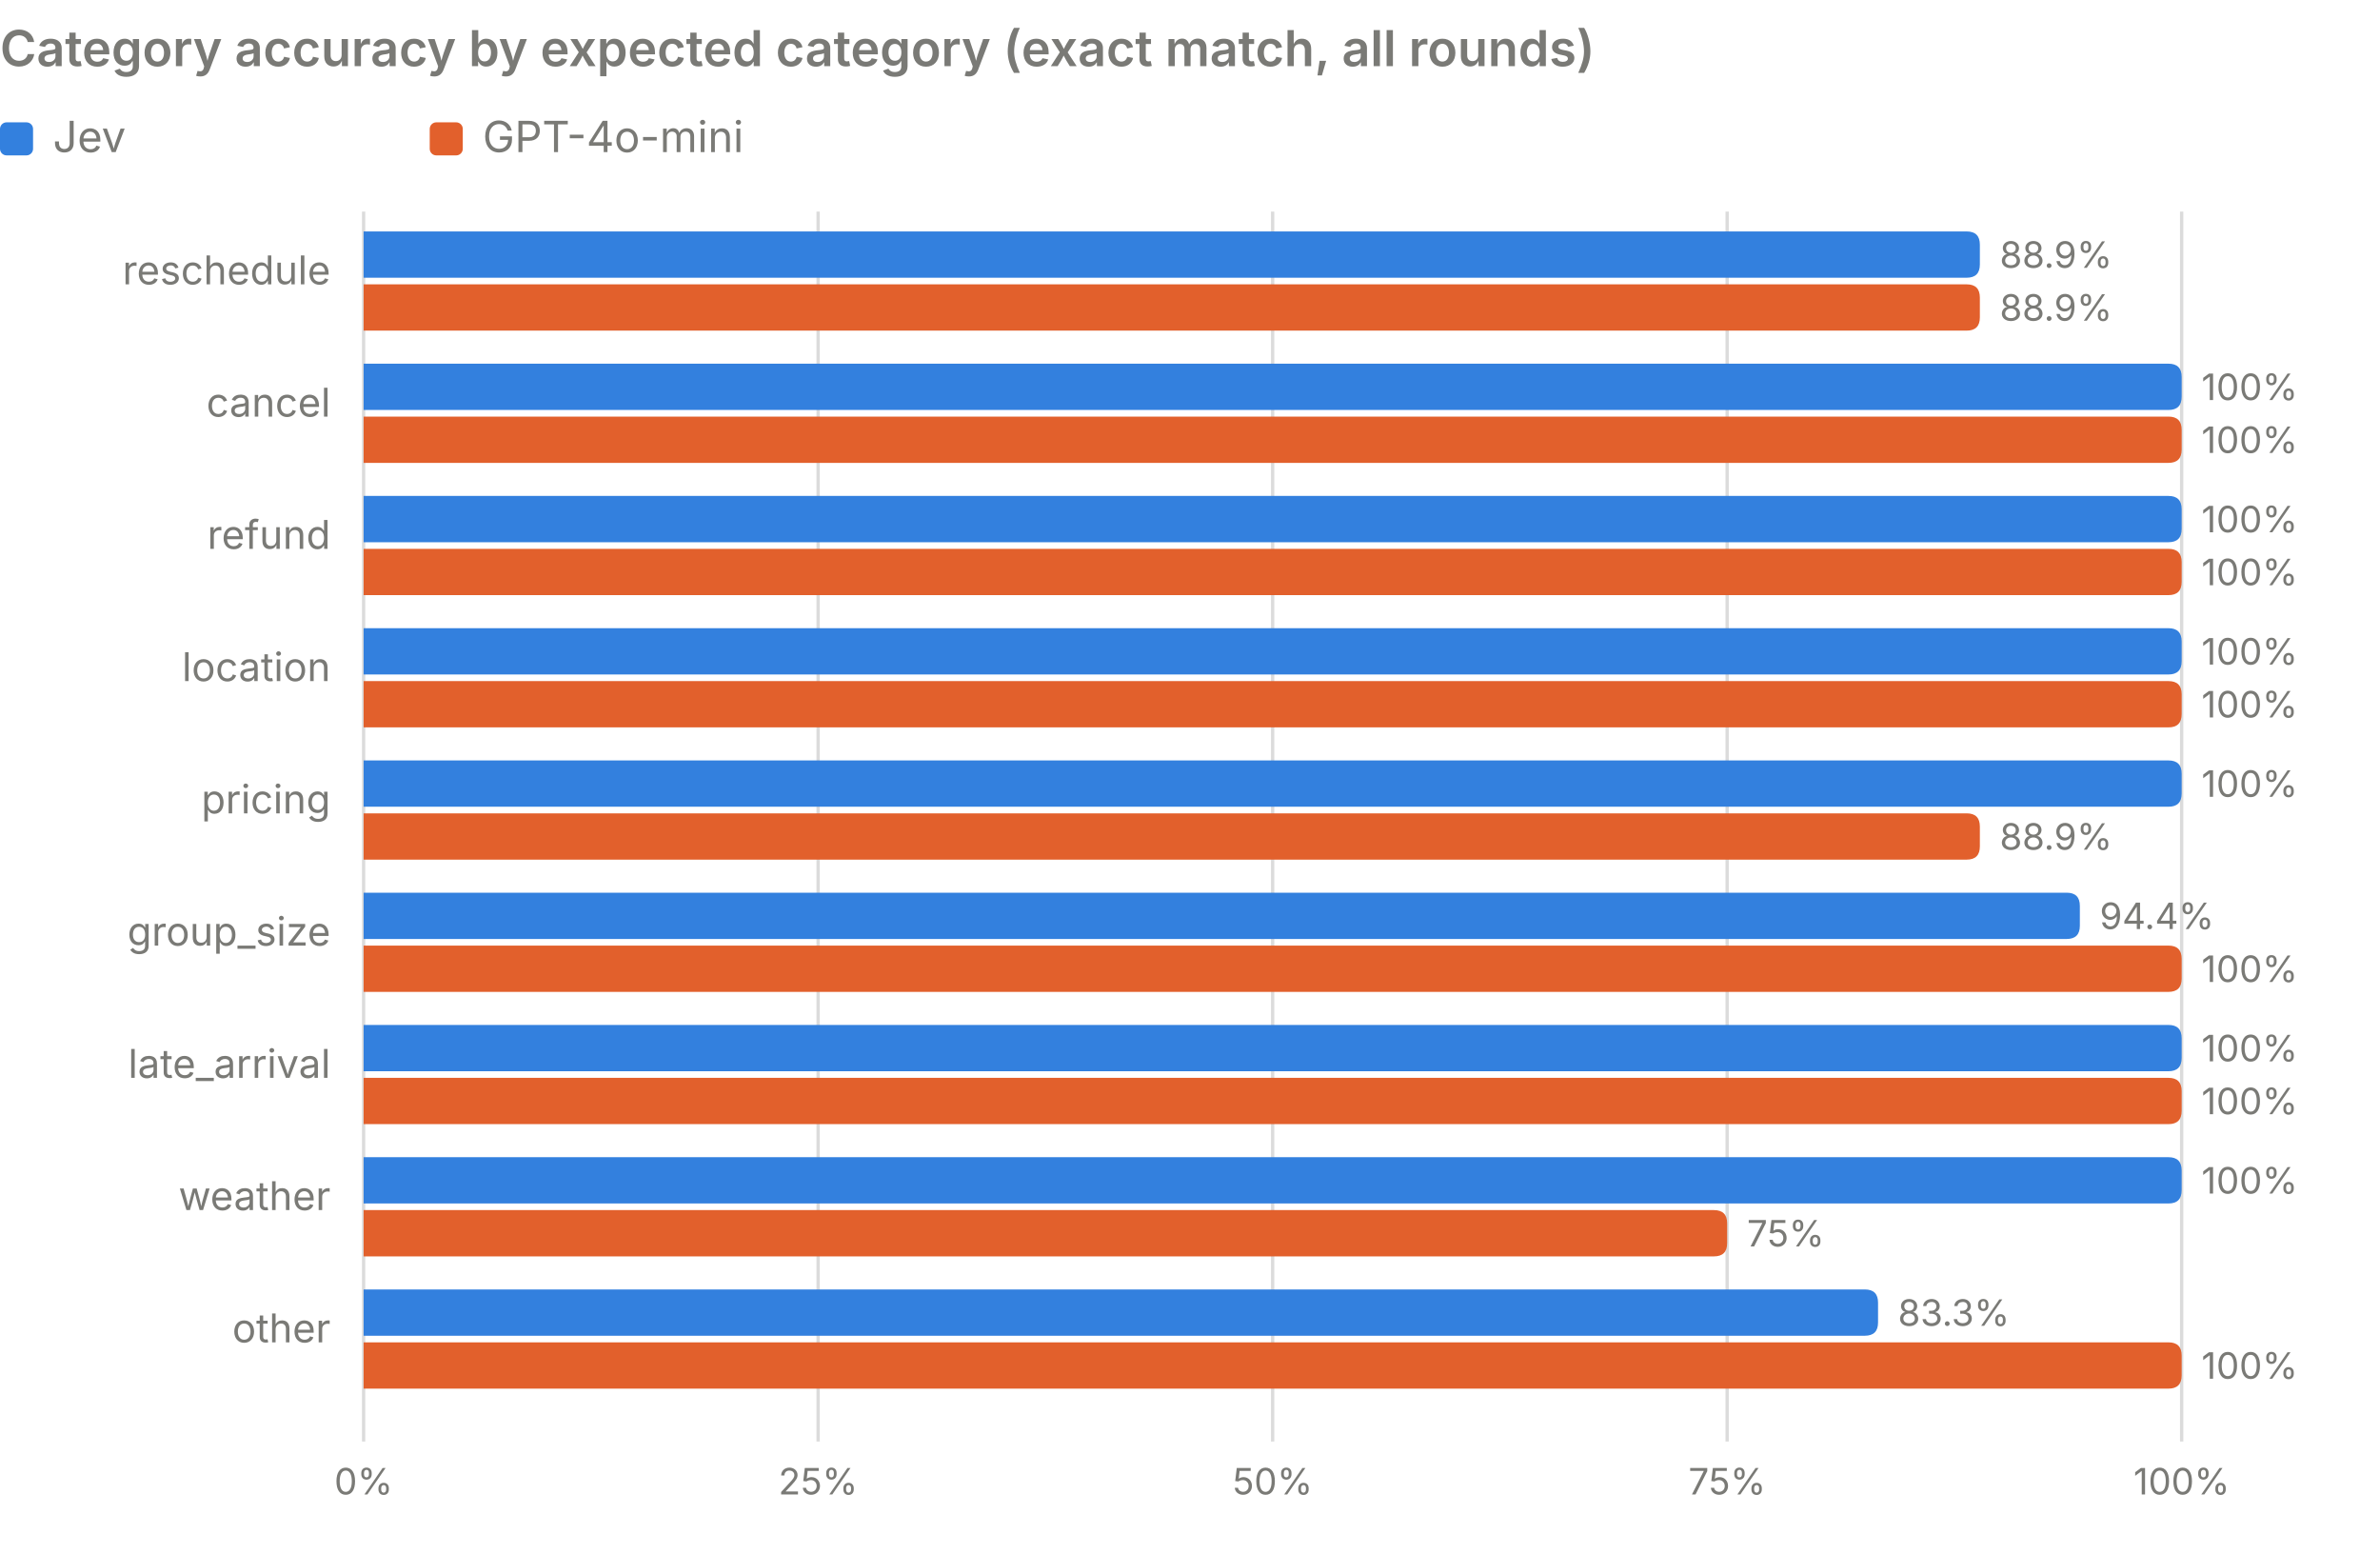
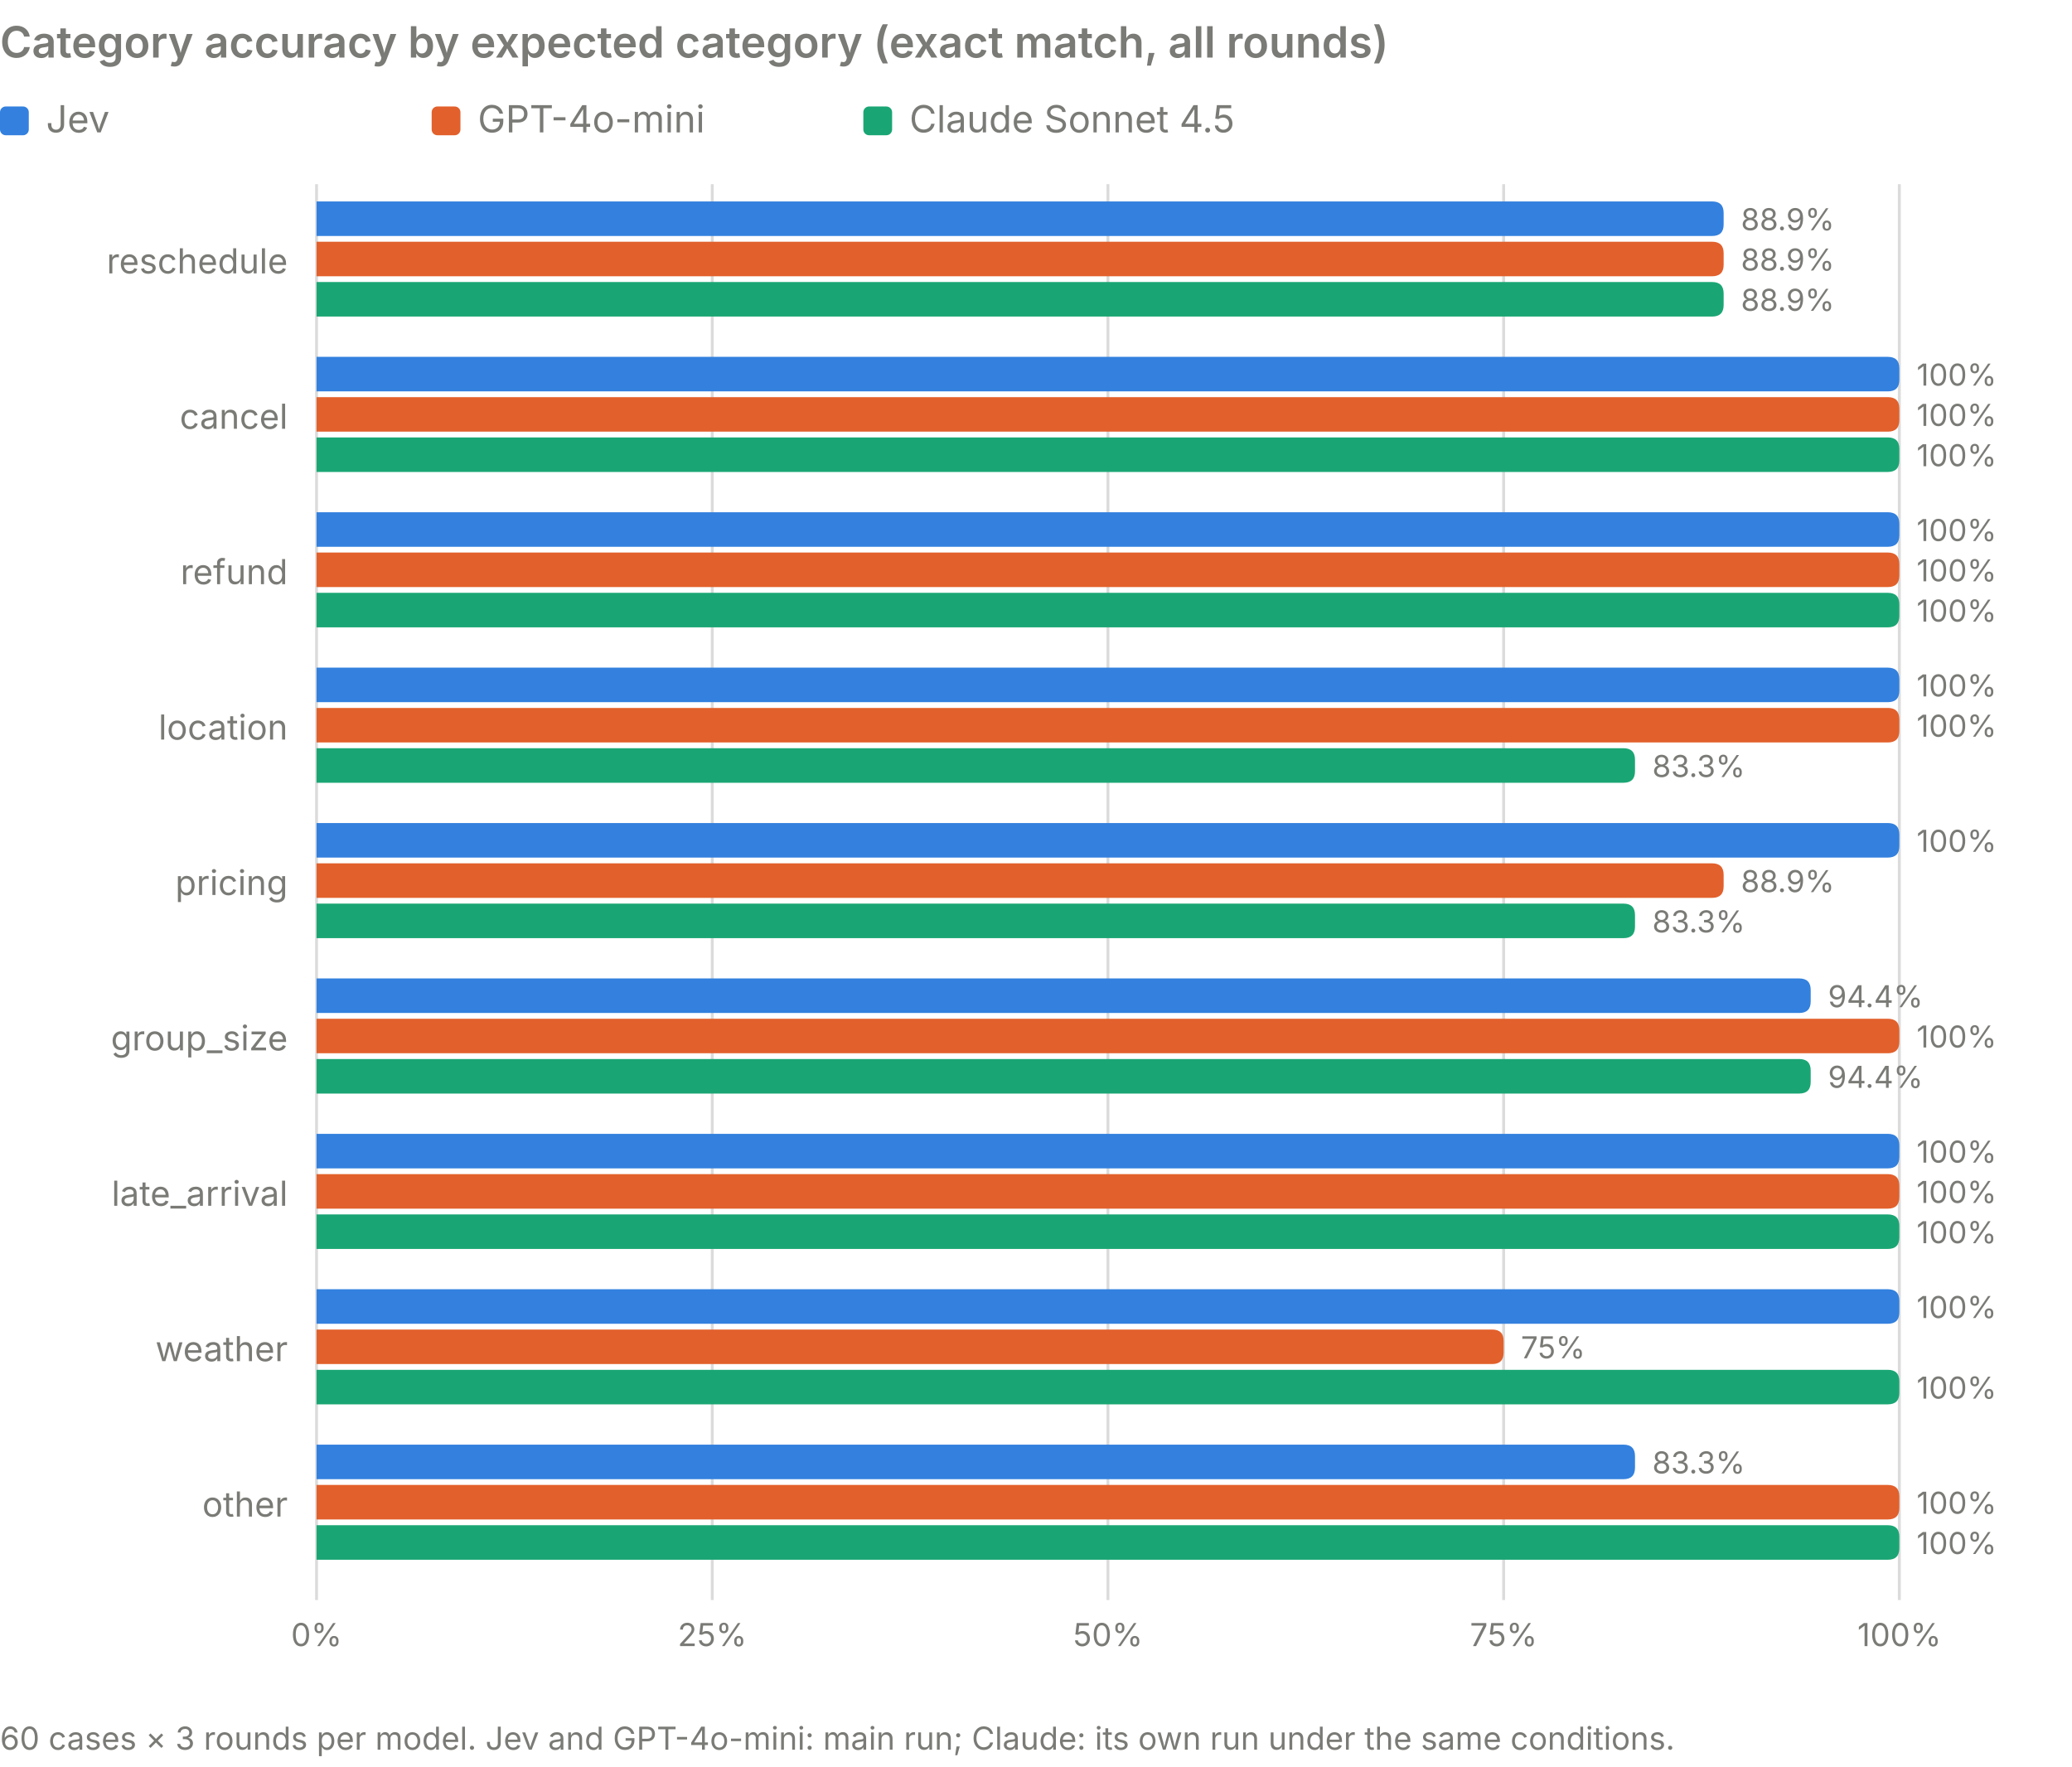
- <svg xmlns="http://www.w3.org/2000/svg" width="720" height="470" viewBox="0 0 720 470" font-family="Inter, Helvetica Neue, Arial, sans-serif" font-variant-numeric="tabular-nums" role="img" aria-label="Category accuracy by category: Jev vs GPT-4o-mini">
+ <svg xmlns="http://www.w3.org/2000/svg" width="720" height="614" viewBox="0 0 720 614" font-family="Inter, Helvetica Neue, Arial, sans-serif" font-variant-numeric="tabular-nums" role="img" aria-label="Category accuracy by category: Jev vs GPT-4o-mini vs Claude Sonnet 4.5">
  <text x="0" y="20" fill="#7a7a76" font-size="15" font-weight="600">Category accuracy by expected category (exact match, all rounds)</text>
  <rect x="0" y="37" width="10" height="10" rx="2" fill="#3380de" />
  <text x="16" y="46" fill="#7a7a76" font-size="13">Jev</text>
-   <rect x="130" y="37" width="10" height="10" rx="2" fill="#e2602c" />
-   <text x="146" y="46" fill="#7a7a76" font-size="13">GPT-4o-mini</text>
-   <line x1="110" x2="110" y1="64" y2="436" stroke="rgba(128,128,128,0.28)" />
-   <text x="110" y="452" fill="#7a7a76" font-size="11" text-anchor="middle">0%</text>
-   <line x1="247.5" x2="247.5" y1="64" y2="436" stroke="rgba(128,128,128,0.28)" />
-   <text x="247.5" y="452" fill="#7a7a76" font-size="11" text-anchor="middle">25%</text>
-   <line x1="385" x2="385" y1="64" y2="436" stroke="rgba(128,128,128,0.28)" />
-   <text x="385" y="452" fill="#7a7a76" font-size="11" text-anchor="middle">50%</text>
-   <line x1="522.5" x2="522.5" y1="64" y2="436" stroke="rgba(128,128,128,0.28)" />
-   <text x="522.5" y="452" fill="#7a7a76" font-size="11" text-anchor="middle">75%</text>
-   <line x1="660" x2="660" y1="64" y2="436" stroke="rgba(128,128,128,0.28)" />
-   <text x="660" y="452" fill="#7a7a76" font-size="11" text-anchor="middle">100%</text>
-   <text x="100" y="86" fill="#7a7a76" font-size="12" text-anchor="end">reschedule</text>
-   <path d="M110,70 H594.95 Q598.95,70 598.95,74 V80 Q598.95,84 594.95,84 H110 Z" fill="#3380de" />
-   <text x="604.95" y="81" fill="#7a7a76" font-size="11">88.9%</text>
-   <path d="M110,86 H594.95 Q598.95,86 598.95,90 V96 Q598.95,100 594.95,100 H110 Z" fill="#e2602c" />
-   <text x="604.95" y="97" fill="#7a7a76" font-size="11">88.9%</text>
-   <text x="100" y="126" fill="#7a7a76" font-size="12" text-anchor="end">cancel</text>
-   <path d="M110,110 H656 Q660,110 660,114 V120 Q660,124 656,124 H110 Z" fill="#3380de" />
-   <text x="666" y="121" fill="#7a7a76" font-size="11">100%</text>
-   <path d="M110,126 H656 Q660,126 660,130 V136 Q660,140 656,140 H110 Z" fill="#e2602c" />
-   <text x="666" y="137" fill="#7a7a76" font-size="11">100%</text>
-   <text x="100" y="166" fill="#7a7a76" font-size="12" text-anchor="end">refund</text>
-   <path d="M110,150 H656 Q660,150 660,154 V160 Q660,164 656,164 H110 Z" fill="#3380de" />
-   <text x="666" y="161" fill="#7a7a76" font-size="11">100%</text>
-   <path d="M110,166 H656 Q660,166 660,170 V176 Q660,180 656,180 H110 Z" fill="#e2602c" />
-   <text x="666" y="177" fill="#7a7a76" font-size="11">100%</text>
-   <text x="100" y="206" fill="#7a7a76" font-size="12" text-anchor="end">location</text>
-   <path d="M110,190 H656 Q660,190 660,194 V200 Q660,204 656,204 H110 Z" fill="#3380de" />
-   <text x="666" y="201" fill="#7a7a76" font-size="11">100%</text>
-   <path d="M110,206 H656 Q660,206 660,210 V216 Q660,220 656,220 H110 Z" fill="#e2602c" />
-   <text x="666" y="217" fill="#7a7a76" font-size="11">100%</text>
-   <text x="100" y="246" fill="#7a7a76" font-size="12" text-anchor="end">pricing</text>
-   <path d="M110,230 H656 Q660,230 660,234 V240 Q660,244 656,244 H110 Z" fill="#3380de" />
-   <text x="666" y="241" fill="#7a7a76" font-size="11">100%</text>
-   <path d="M110,246 H594.95 Q598.95,246 598.95,250 V256 Q598.95,260 594.95,260 H110 Z" fill="#e2602c" />
-   <text x="604.95" y="257" fill="#7a7a76" font-size="11">88.9%</text>
-   <text x="100" y="286" fill="#7a7a76" font-size="12" text-anchor="end">group_size</text>
-   <path d="M110,270 H625.2 Q629.2,270 629.2,274 V280 Q629.2,284 625.2,284 H110 Z" fill="#3380de" />
-   <text x="635.2" y="281" fill="#7a7a76" font-size="11">94.4%</text>
-   <path d="M110,286 H656 Q660,286 660,290 V296 Q660,300 656,300 H110 Z" fill="#e2602c" />
-   <text x="666" y="297" fill="#7a7a76" font-size="11">100%</text>
-   <text x="100" y="326" fill="#7a7a76" font-size="12" text-anchor="end">late_arrival</text>
-   <path d="M110,310 H656 Q660,310 660,314 V320 Q660,324 656,324 H110 Z" fill="#3380de" />
-   <text x="666" y="321" fill="#7a7a76" font-size="11">100%</text>
-   <path d="M110,326 H656 Q660,326 660,330 V336 Q660,340 656,340 H110 Z" fill="#e2602c" />
-   <text x="666" y="337" fill="#7a7a76" font-size="11">100%</text>
-   <text x="100" y="366" fill="#7a7a76" font-size="12" text-anchor="end">weather</text>
-   <path d="M110,350 H656 Q660,350 660,354 V360 Q660,364 656,364 H110 Z" fill="#3380de" />
-   <text x="666" y="361" fill="#7a7a76" font-size="11">100%</text>
-   <path d="M110,366 H518.5 Q522.5,366 522.5,370 V376 Q522.5,380 518.5,380 H110 Z" fill="#e2602c" />
-   <text x="528.5" y="377" fill="#7a7a76" font-size="11">75%</text>
-   <text x="100" y="406" fill="#7a7a76" font-size="12" text-anchor="end">other</text>
-   <path d="M110,390 H564.15 Q568.15,390 568.15,394 V400 Q568.15,404 564.15,404 H110 Z" fill="#3380de" />
-   <text x="574.15" y="401" fill="#7a7a76" font-size="11">83.3%</text>
-   <path d="M110,406 H656 Q660,406 660,410 V416 Q660,420 656,420 H110 Z" fill="#e2602c" />
-   <text x="666" y="417" fill="#7a7a76" font-size="11">100%</text>
+   <rect x="150" y="37" width="10" height="10" rx="2" fill="#e2602c" />
+   <text x="166" y="46" fill="#7a7a76" font-size="13">GPT-4o-mini</text>
+   <rect x="300" y="37" width="10" height="10" rx="2" fill="#1aa674" />
+   <text x="316" y="46" fill="#7a7a76" font-size="13">Claude Sonnet 4.5</text>
+   <line x1="110" x2="110" y1="64" y2="556" stroke="rgba(128,128,128,0.28)" />
+   <text x="110" y="572" fill="#7a7a76" font-size="11" text-anchor="middle">0%</text>
+   <line x1="247.5" x2="247.5" y1="64" y2="556" stroke="rgba(128,128,128,0.28)" />
+   <text x="247.5" y="572" fill="#7a7a76" font-size="11" text-anchor="middle">25%</text>
+   <line x1="385" x2="385" y1="64" y2="556" stroke="rgba(128,128,128,0.28)" />
+   <text x="385" y="572" fill="#7a7a76" font-size="11" text-anchor="middle">50%</text>
+   <line x1="522.5" x2="522.5" y1="64" y2="556" stroke="rgba(128,128,128,0.28)" />
+   <text x="522.5" y="572" fill="#7a7a76" font-size="11" text-anchor="middle">75%</text>
+   <line x1="660" x2="660" y1="64" y2="556" stroke="rgba(128,128,128,0.28)" />
+   <text x="660" y="572" fill="#7a7a76" font-size="11" text-anchor="middle">100%</text>
+   <text x="100" y="95" fill="#7a7a76" font-size="12" text-anchor="end">reschedule</text>
+   <path d="M110,70 H594.95 Q598.95,70 598.95,74 V78 Q598.95,82 594.95,82 H110 Z" fill="#3380de" />
+   <text x="604.95" y="80" fill="#7a7a76" font-size="10.5">88.9%</text>
+   <path d="M110,84 H594.95 Q598.95,84 598.95,88 V92 Q598.95,96 594.95,96 H110 Z" fill="#e2602c" />
+   <text x="604.95" y="94" fill="#7a7a76" font-size="10.5">88.9%</text>
+   <path d="M110,98 H594.95 Q598.95,98 598.95,102 V106 Q598.95,110 594.95,110 H110 Z" fill="#1aa674" />
+   <text x="604.95" y="108" fill="#7a7a76" font-size="10.5">88.9%</text>
+   <text x="100" y="149" fill="#7a7a76" font-size="12" text-anchor="end">cancel</text>
+   <path d="M110,124 H656 Q660,124 660,128 V132 Q660,136 656,136 H110 Z" fill="#3380de" />
+   <text x="666" y="134" fill="#7a7a76" font-size="10.5">100%</text>
+   <path d="M110,138 H656 Q660,138 660,142 V146 Q660,150 656,150 H110 Z" fill="#e2602c" />
+   <text x="666" y="148" fill="#7a7a76" font-size="10.5">100%</text>
+   <path d="M110,152 H656 Q660,152 660,156 V160 Q660,164 656,164 H110 Z" fill="#1aa674" />
+   <text x="666" y="162" fill="#7a7a76" font-size="10.5">100%</text>
+   <text x="100" y="203" fill="#7a7a76" font-size="12" text-anchor="end">refund</text>
+   <path d="M110,178 H656 Q660,178 660,182 V186 Q660,190 656,190 H110 Z" fill="#3380de" />
+   <text x="666" y="188" fill="#7a7a76" font-size="10.5">100%</text>
+   <path d="M110,192 H656 Q660,192 660,196 V200 Q660,204 656,204 H110 Z" fill="#e2602c" />
+   <text x="666" y="202" fill="#7a7a76" font-size="10.5">100%</text>
+   <path d="M110,206 H656 Q660,206 660,210 V214 Q660,218 656,218 H110 Z" fill="#1aa674" />
+   <text x="666" y="216" fill="#7a7a76" font-size="10.5">100%</text>
+   <text x="100" y="257" fill="#7a7a76" font-size="12" text-anchor="end">location</text>
+   <path d="M110,232 H656 Q660,232 660,236 V240 Q660,244 656,244 H110 Z" fill="#3380de" />
+   <text x="666" y="242" fill="#7a7a76" font-size="10.5">100%</text>
+   <path d="M110,246 H656 Q660,246 660,250 V254 Q660,258 656,258 H110 Z" fill="#e2602c" />
+   <text x="666" y="256" fill="#7a7a76" font-size="10.5">100%</text>
+   <path d="M110,260 H564.15 Q568.15,260 568.15,264 V268 Q568.15,272 564.15,272 H110 Z" fill="#1aa674" />
+   <text x="574.15" y="270" fill="#7a7a76" font-size="10.5">83.3%</text>
+   <text x="100" y="311" fill="#7a7a76" font-size="12" text-anchor="end">pricing</text>
+   <path d="M110,286 H656 Q660,286 660,290 V294 Q660,298 656,298 H110 Z" fill="#3380de" />
+   <text x="666" y="296" fill="#7a7a76" font-size="10.5">100%</text>
+   <path d="M110,300 H594.95 Q598.95,300 598.95,304 V308 Q598.95,312 594.95,312 H110 Z" fill="#e2602c" />
+   <text x="604.95" y="310" fill="#7a7a76" font-size="10.5">88.9%</text>
+   <path d="M110,314 H564.15 Q568.15,314 568.15,318 V322 Q568.15,326 564.15,326 H110 Z" fill="#1aa674" />
+   <text x="574.15" y="324" fill="#7a7a76" font-size="10.5">83.3%</text>
+   <text x="100" y="365" fill="#7a7a76" font-size="12" text-anchor="end">group_size</text>
+   <path d="M110,340 H625.2 Q629.2,340 629.2,344 V348 Q629.2,352 625.2,352 H110 Z" fill="#3380de" />
+   <text x="635.2" y="350" fill="#7a7a76" font-size="10.5">94.4%</text>
+   <path d="M110,354 H656 Q660,354 660,358 V362 Q660,366 656,366 H110 Z" fill="#e2602c" />
+   <text x="666" y="364" fill="#7a7a76" font-size="10.5">100%</text>
+   <path d="M110,368 H625.2 Q629.2,368 629.2,372 V376 Q629.2,380 625.2,380 H110 Z" fill="#1aa674" />
+   <text x="635.2" y="378" fill="#7a7a76" font-size="10.5">94.4%</text>
+   <text x="100" y="419" fill="#7a7a76" font-size="12" text-anchor="end">late_arrival</text>
+   <path d="M110,394 H656 Q660,394 660,398 V402 Q660,406 656,406 H110 Z" fill="#3380de" />
+   <text x="666" y="404" fill="#7a7a76" font-size="10.5">100%</text>
+   <path d="M110,408 H656 Q660,408 660,412 V416 Q660,420 656,420 H110 Z" fill="#e2602c" />
+   <text x="666" y="418" fill="#7a7a76" font-size="10.5">100%</text>
+   <path d="M110,422 H656 Q660,422 660,426 V430 Q660,434 656,434 H110 Z" fill="#1aa674" />
+   <text x="666" y="432" fill="#7a7a76" font-size="10.5">100%</text>
+   <text x="100" y="473" fill="#7a7a76" font-size="12" text-anchor="end">weather</text>
+   <path d="M110,448 H656 Q660,448 660,452 V456 Q660,460 656,460 H110 Z" fill="#3380de" />
+   <text x="666" y="458" fill="#7a7a76" font-size="10.5">100%</text>
+   <path d="M110,462 H518.5 Q522.5,462 522.5,466 V470 Q522.5,474 518.5,474 H110 Z" fill="#e2602c" />
+   <text x="528.5" y="472" fill="#7a7a76" font-size="10.5">75%</text>
+   <path d="M110,476 H656 Q660,476 660,480 V484 Q660,488 656,488 H110 Z" fill="#1aa674" />
+   <text x="666" y="486" fill="#7a7a76" font-size="10.5">100%</text>
+   <text x="100" y="527" fill="#7a7a76" font-size="12" text-anchor="end">other</text>
+   <path d="M110,502 H564.15 Q568.15,502 568.15,506 V510 Q568.15,514 564.15,514 H110 Z" fill="#3380de" />
+   <text x="574.15" y="512" fill="#7a7a76" font-size="10.5">83.3%</text>
+   <path d="M110,516 H656 Q660,516 660,520 V524 Q660,528 656,528 H110 Z" fill="#e2602c" />
+   <text x="666" y="526" fill="#7a7a76" font-size="10.5">100%</text>
+   <path d="M110,530 H656 Q660,530 660,534 V538 Q660,542 656,542 H110 Z" fill="#1aa674" />
+   <text x="666" y="540" fill="#7a7a76" font-size="10.5">100%</text>
+   <text x="0" y="608" fill="#7a7a76" font-size="11">60 cases × 3 rounds per model. Jev and GPT-4o-mini: main run; Claude: its own run under the same conditions.</text>
</svg>
